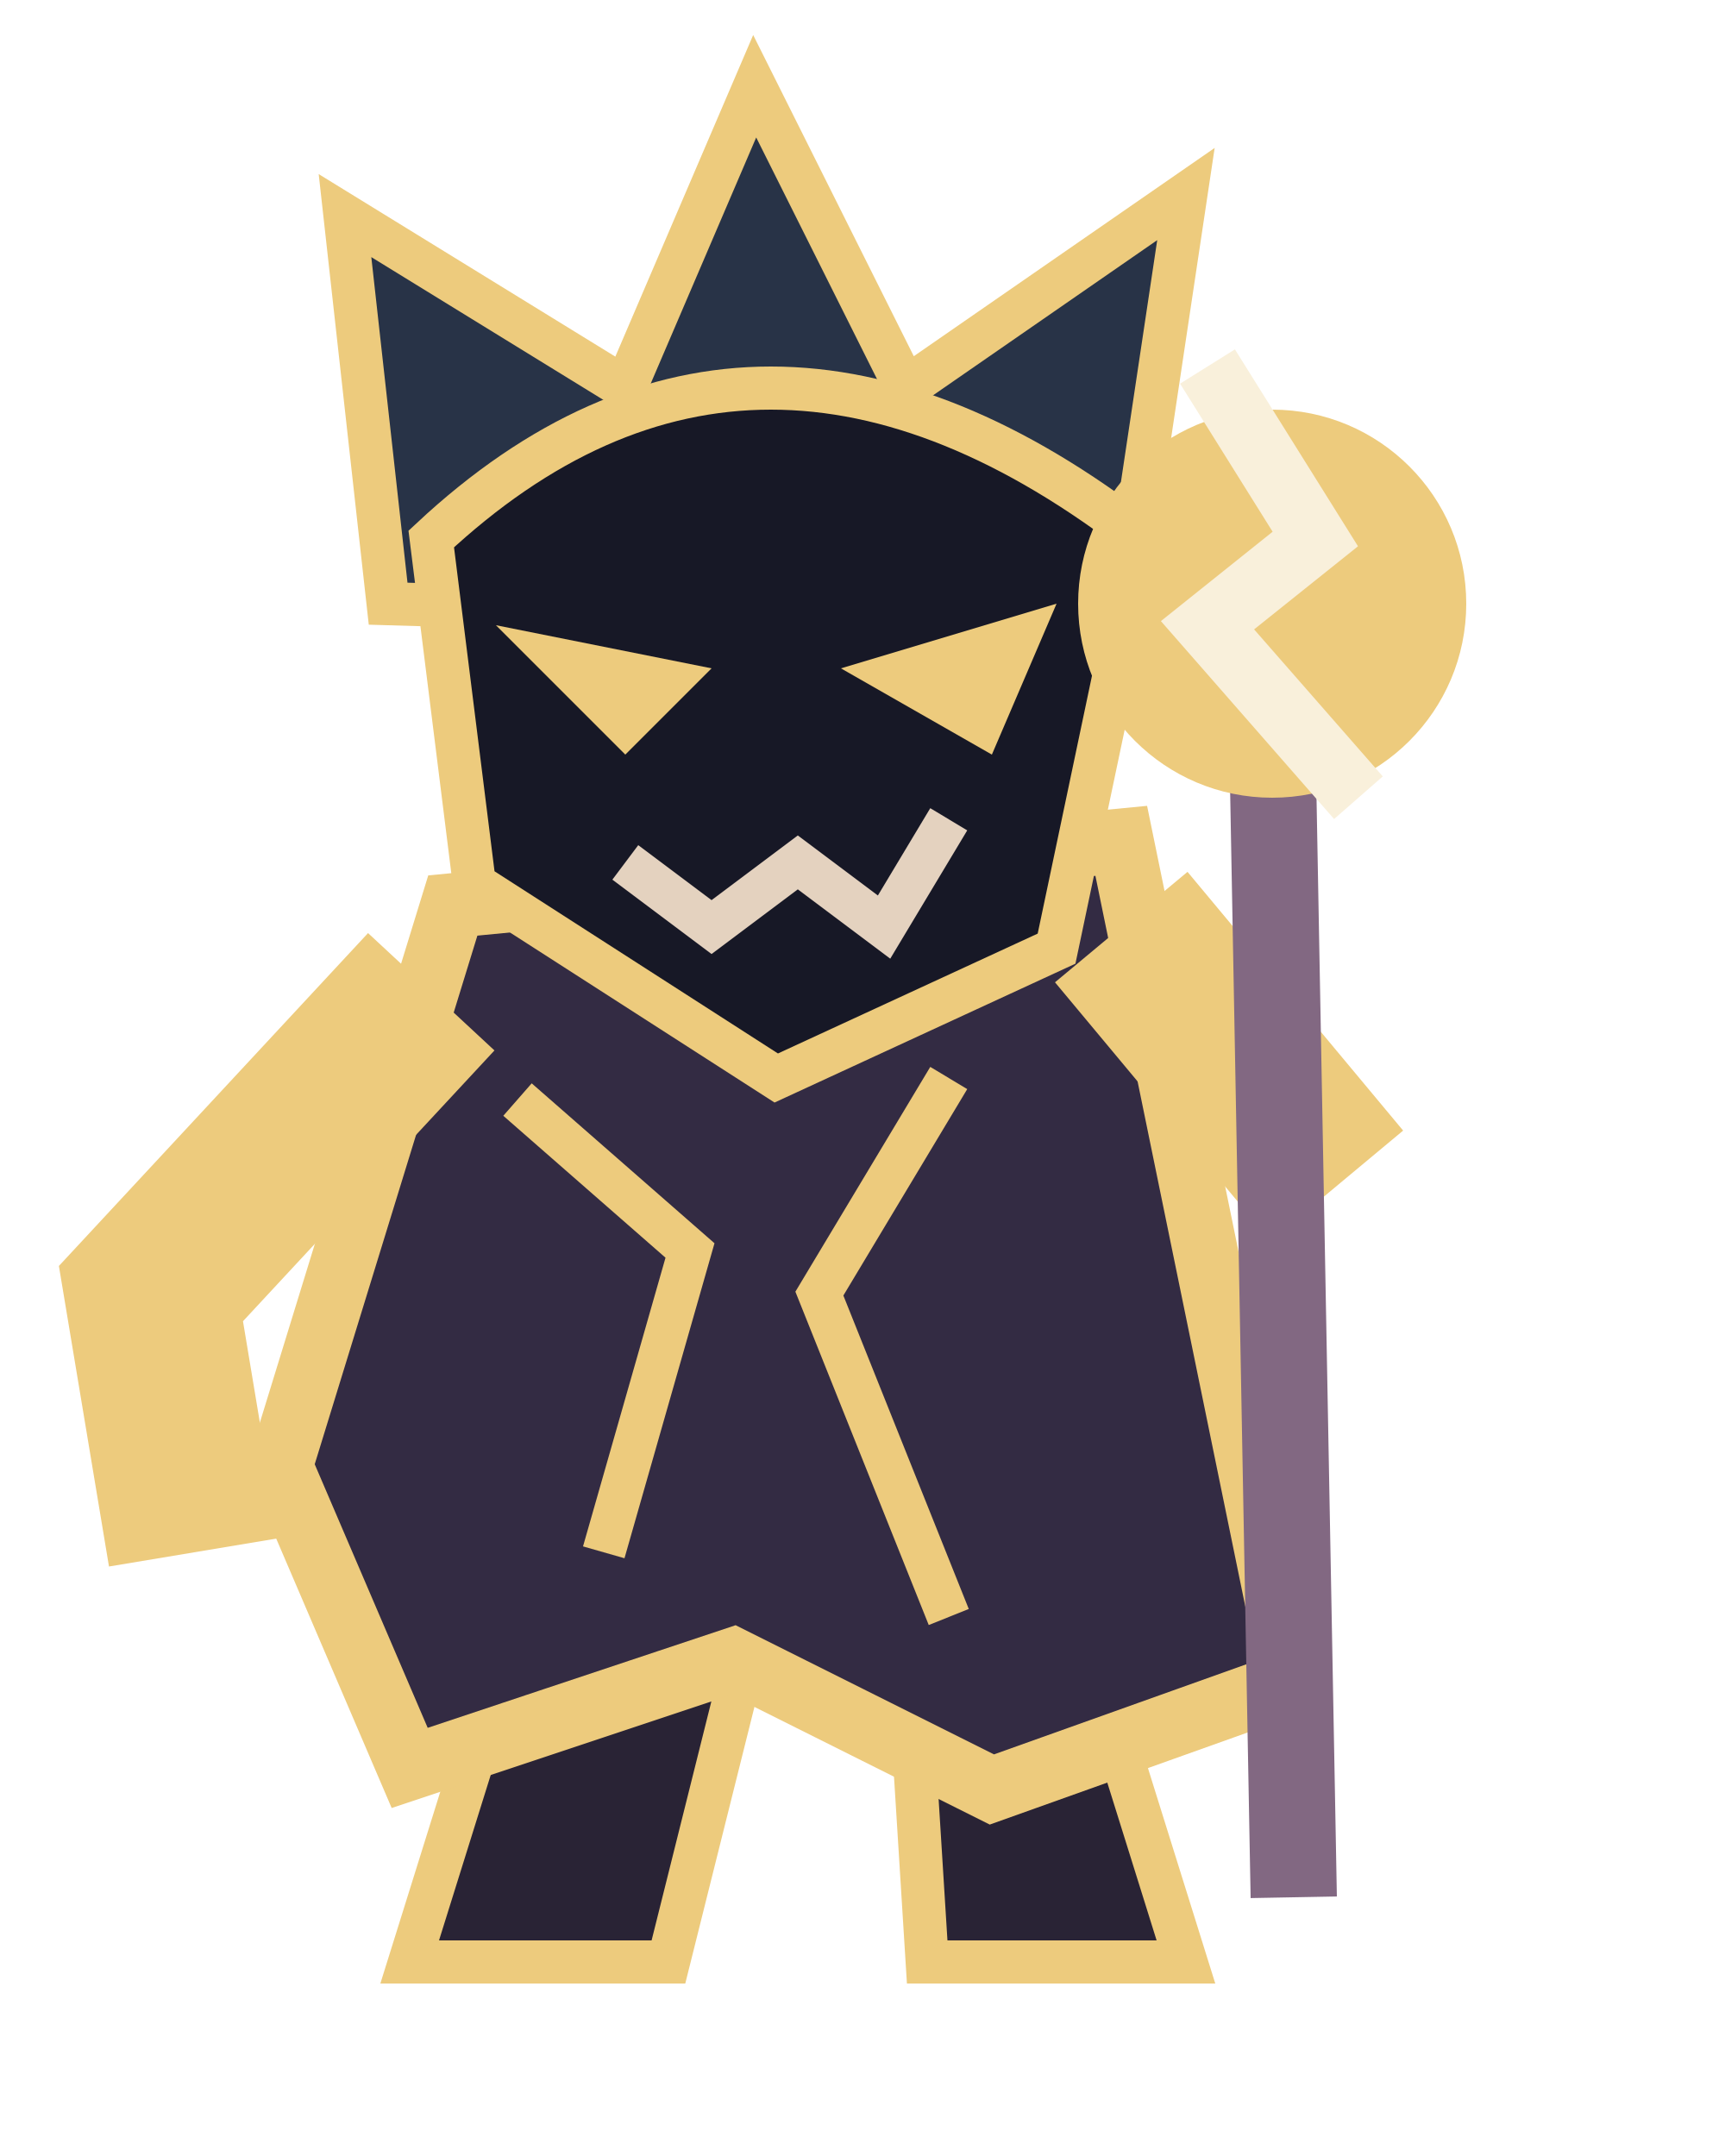
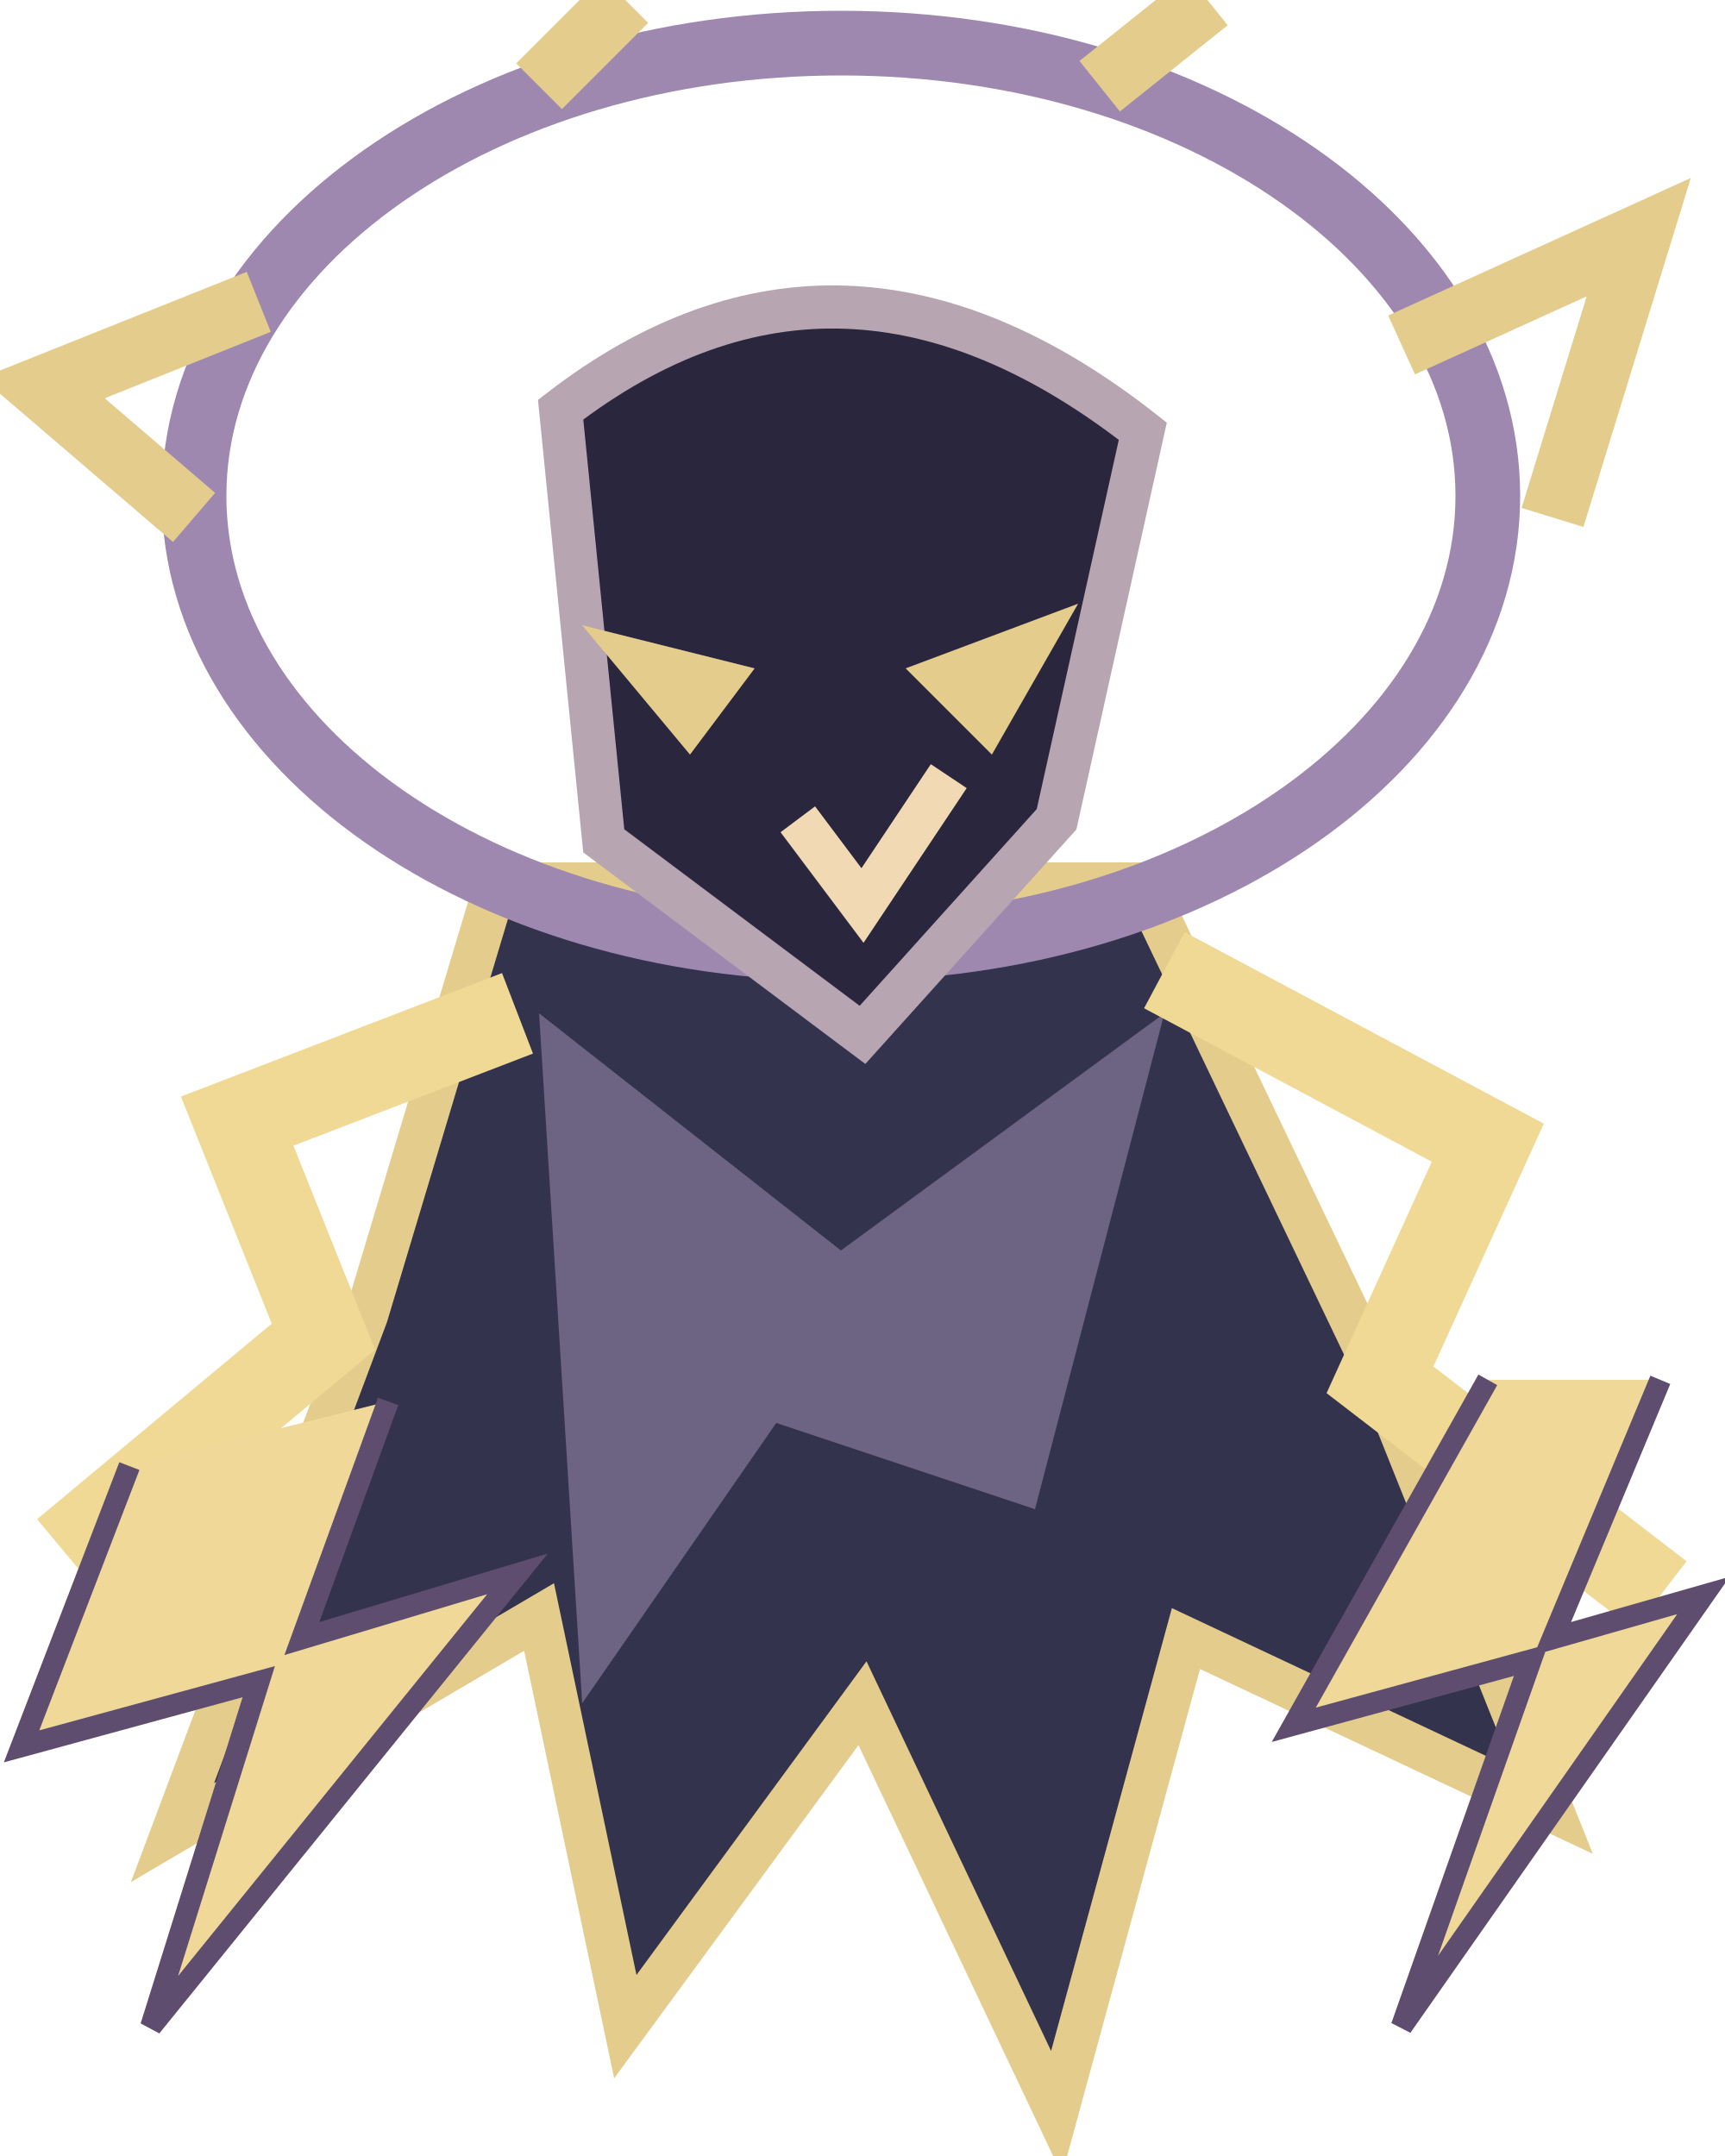
<svg xmlns="http://www.w3.org/2000/svg" width="80" height="100" viewBox="0 0 80 100">
-   <g transform="rotate(0 36 55)">
-     <path d="M24 75L19 91H31L35 75M42 75L43 91H55L50 75" fill="#292335" stroke="#edcb7d" stroke-width="2" />
-     <path d="M21 42L52 39L60 78L46 83L34 77L19 82L13 68Z" fill="#332b43" stroke="#edcb7d" stroke-width="3" />
-     <path d="M20 46L7 60L9 72M52 43L62 55" fill="none" stroke="#edcb7d" stroke-width="8" />
-     <path d="M18 28L16 10L29 18L35 4L42 18L55 9L52 29Z" fill="#283347" stroke="#edcb7d" stroke-width="2" />
-     <path d="M20 25Q35 11 53 25L49 44L36 50L22 41Z" fill="#171826" stroke="#edcb7d" stroke-width="2" />
-     <path d="M23 29L33 31L29 35Z M39 31L49 28L46 35Z" fill="#edcb7d" />
-     <path d="M29 40L33 43L37 40L41 43L44 38" fill="none" stroke="#e4d2bf" stroke-width="2" />
-     <path d="M24 51L32 58L28 72M44 50L38 60L44 75" fill="none" stroke="#edcb7d" stroke-width="2" />
-     <path d="M59 34L60 88" stroke="#826882" stroke-width="4" />
-     <circle cx="59" cy="28" r="9" fill="#edcb7d" />
-     <path d="M56 17L61 25L56 29L63 37" fill="none" stroke="#f9f0db" stroke-width="3" />
+   <g transform="rotate(0 38 57)" opacity="1">
+     <path d="M23 41L53 41L64 64L72 84L55 76L49 98L40 79L29 94L25 75L8 85L17 61Z" fill="#34334d" stroke="#e4cc8c" stroke-width="2" />
+     <path d="M25 47L39 58L54 47L48 70L36 66L27 79Z" fill="#6d6382" />
+     <path d="M24 47L11 52L15 62L3 72M54 45L69 53L64 64L77 74" fill="none" stroke="#f0d995" stroke-width="4" />
+     <ellipse cx="39" cy="23" rx="30" ry="21" fill="none" stroke="#9e88b0" stroke-width="3" />
+     <path d="M9 24L2 18L12 14M65 16L76 11L72 24M25 4L29 0M51 4L56 0" fill="none" stroke="#e4cc8c" stroke-width="3" />
+     <path d="M26 19Q39 9 53 20L49 38L40 48L28 39Z" fill="#2a263d" stroke="#b7a6b1" stroke-width="2" />
+     <path d="M27 29L35 31L32 35Z M42 31L50 28L46 35Z" fill="#e4cc8c" />
+     <path d="M37 38L40 42L44 36" fill="none" stroke="#f0d9b3" stroke-width="2" />
+     <path d="M6 68L1 81L12 78L7 94L24 73L14 76L18 65M69 64L60 80L71 77L65 94L79 74L72 76L77 64" fill="#f0d998" stroke="#5e4d6e" stroke-width="1" />
  </g>
</svg>
